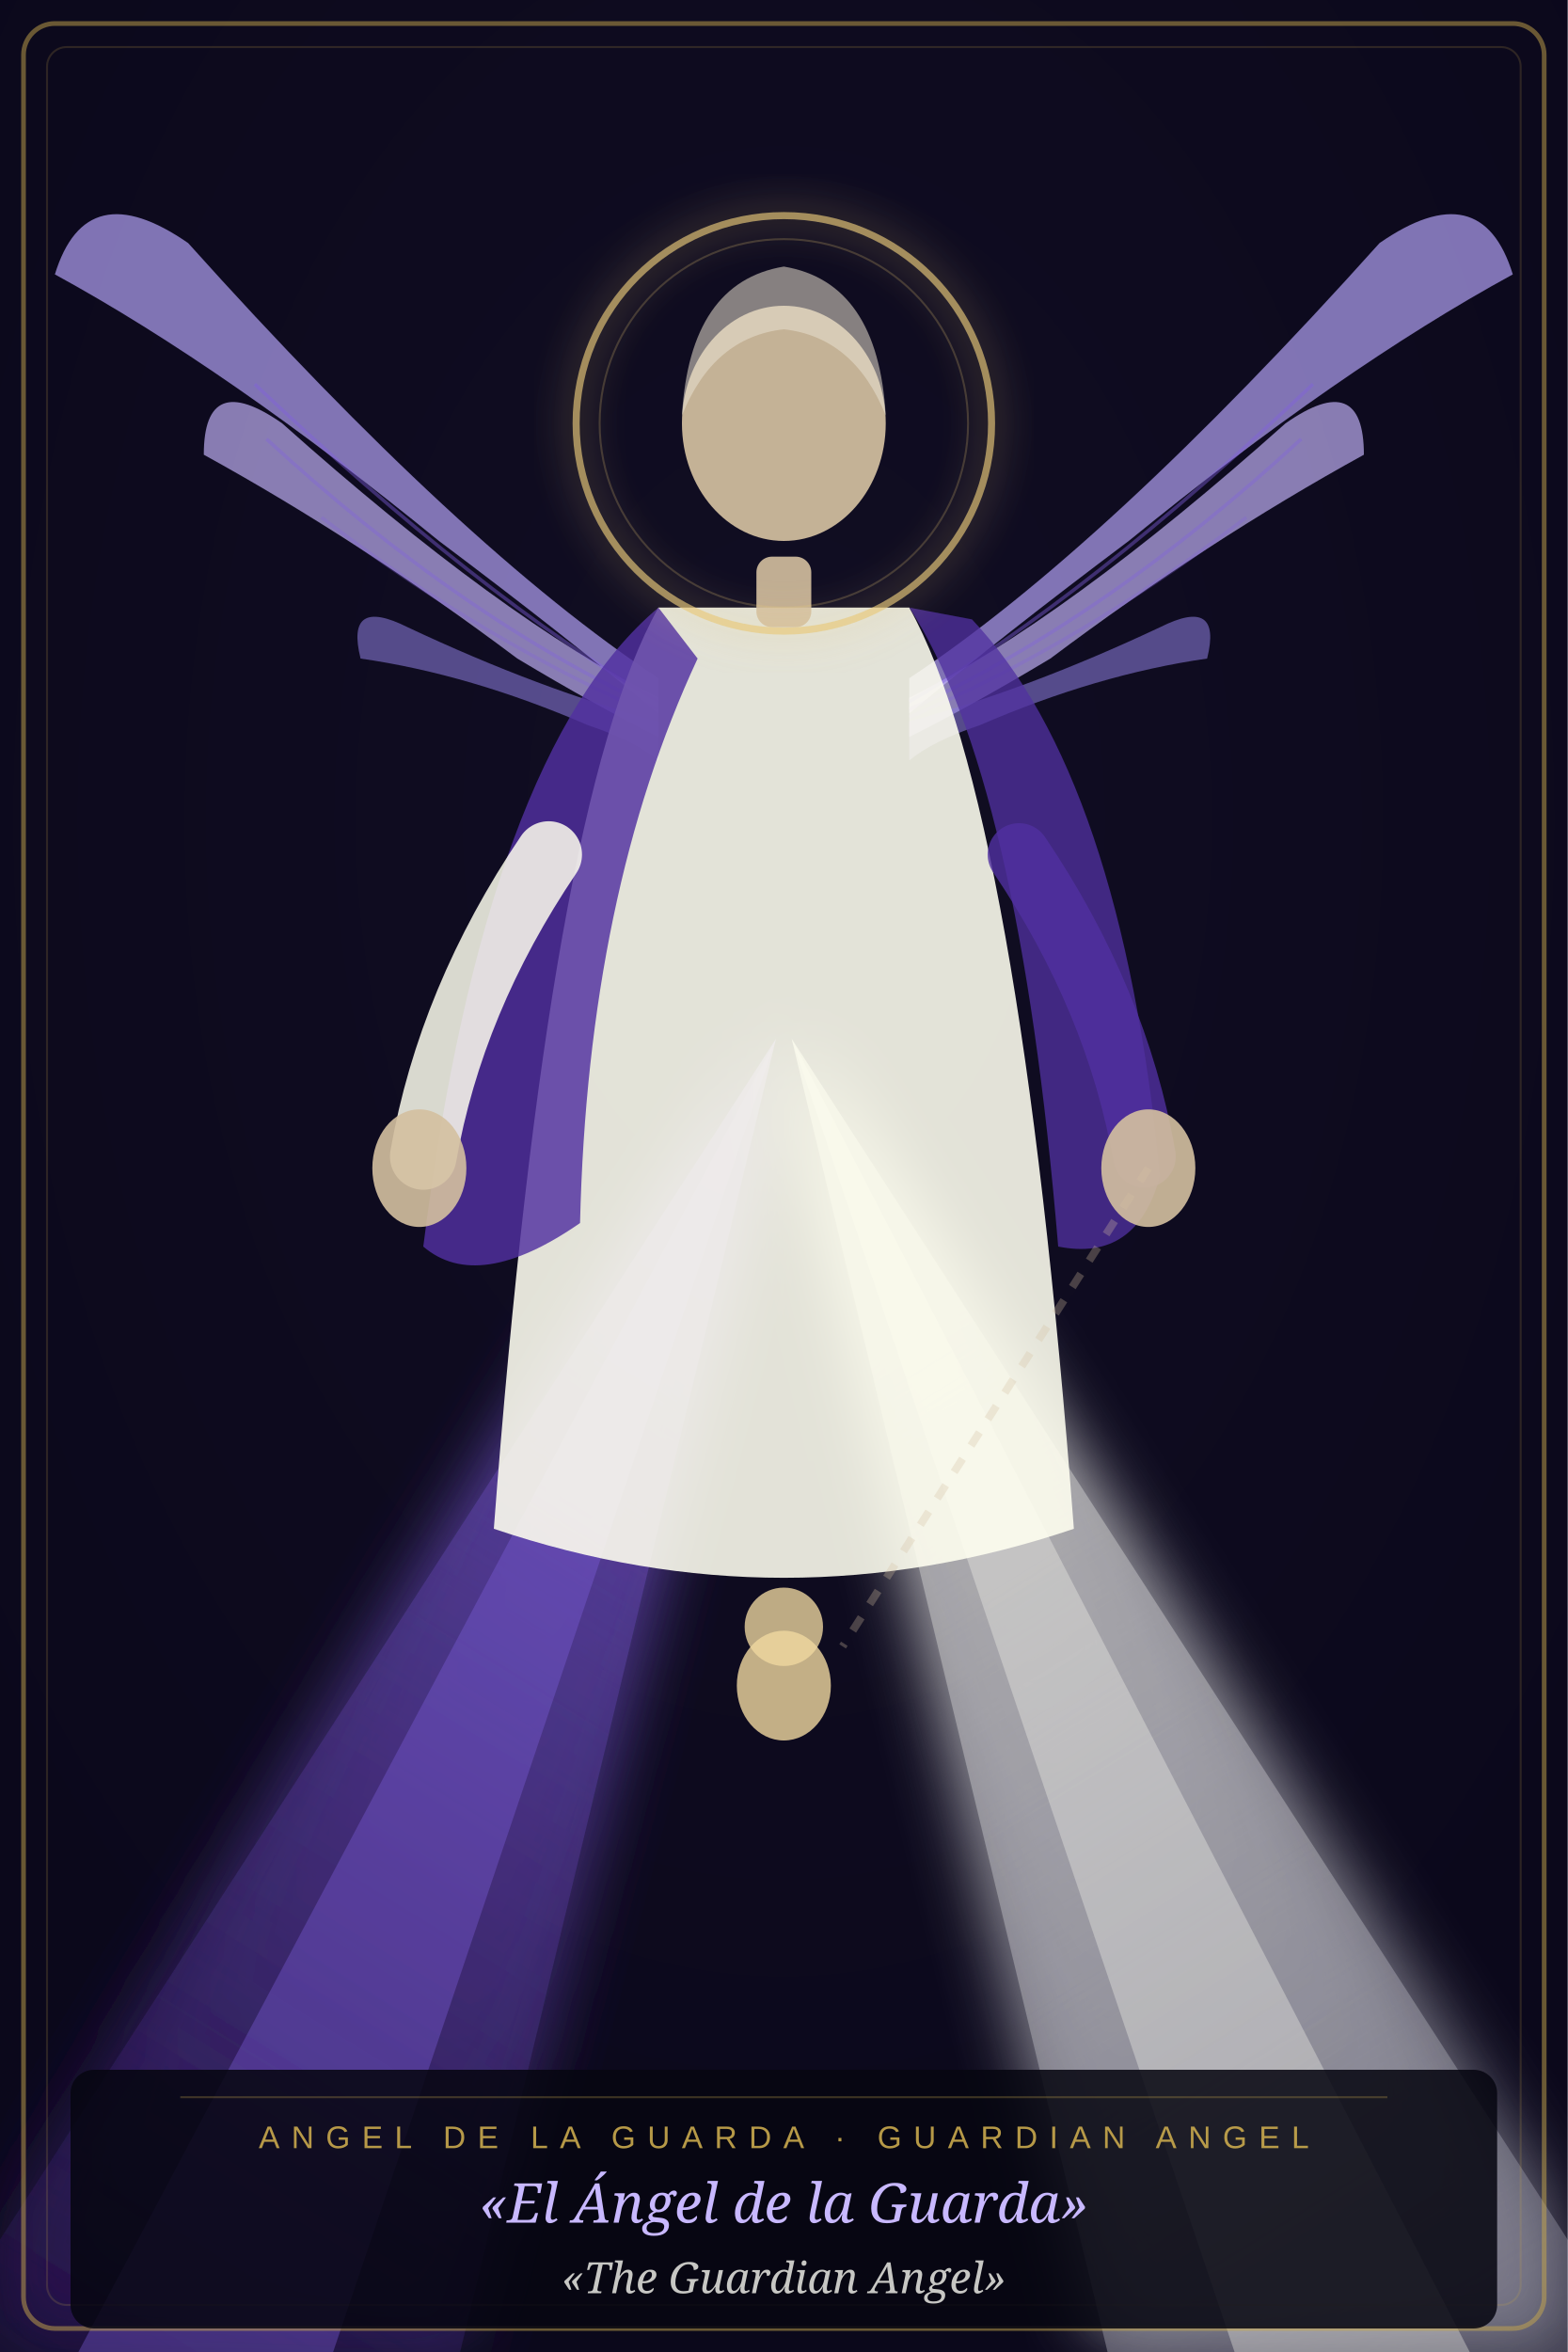
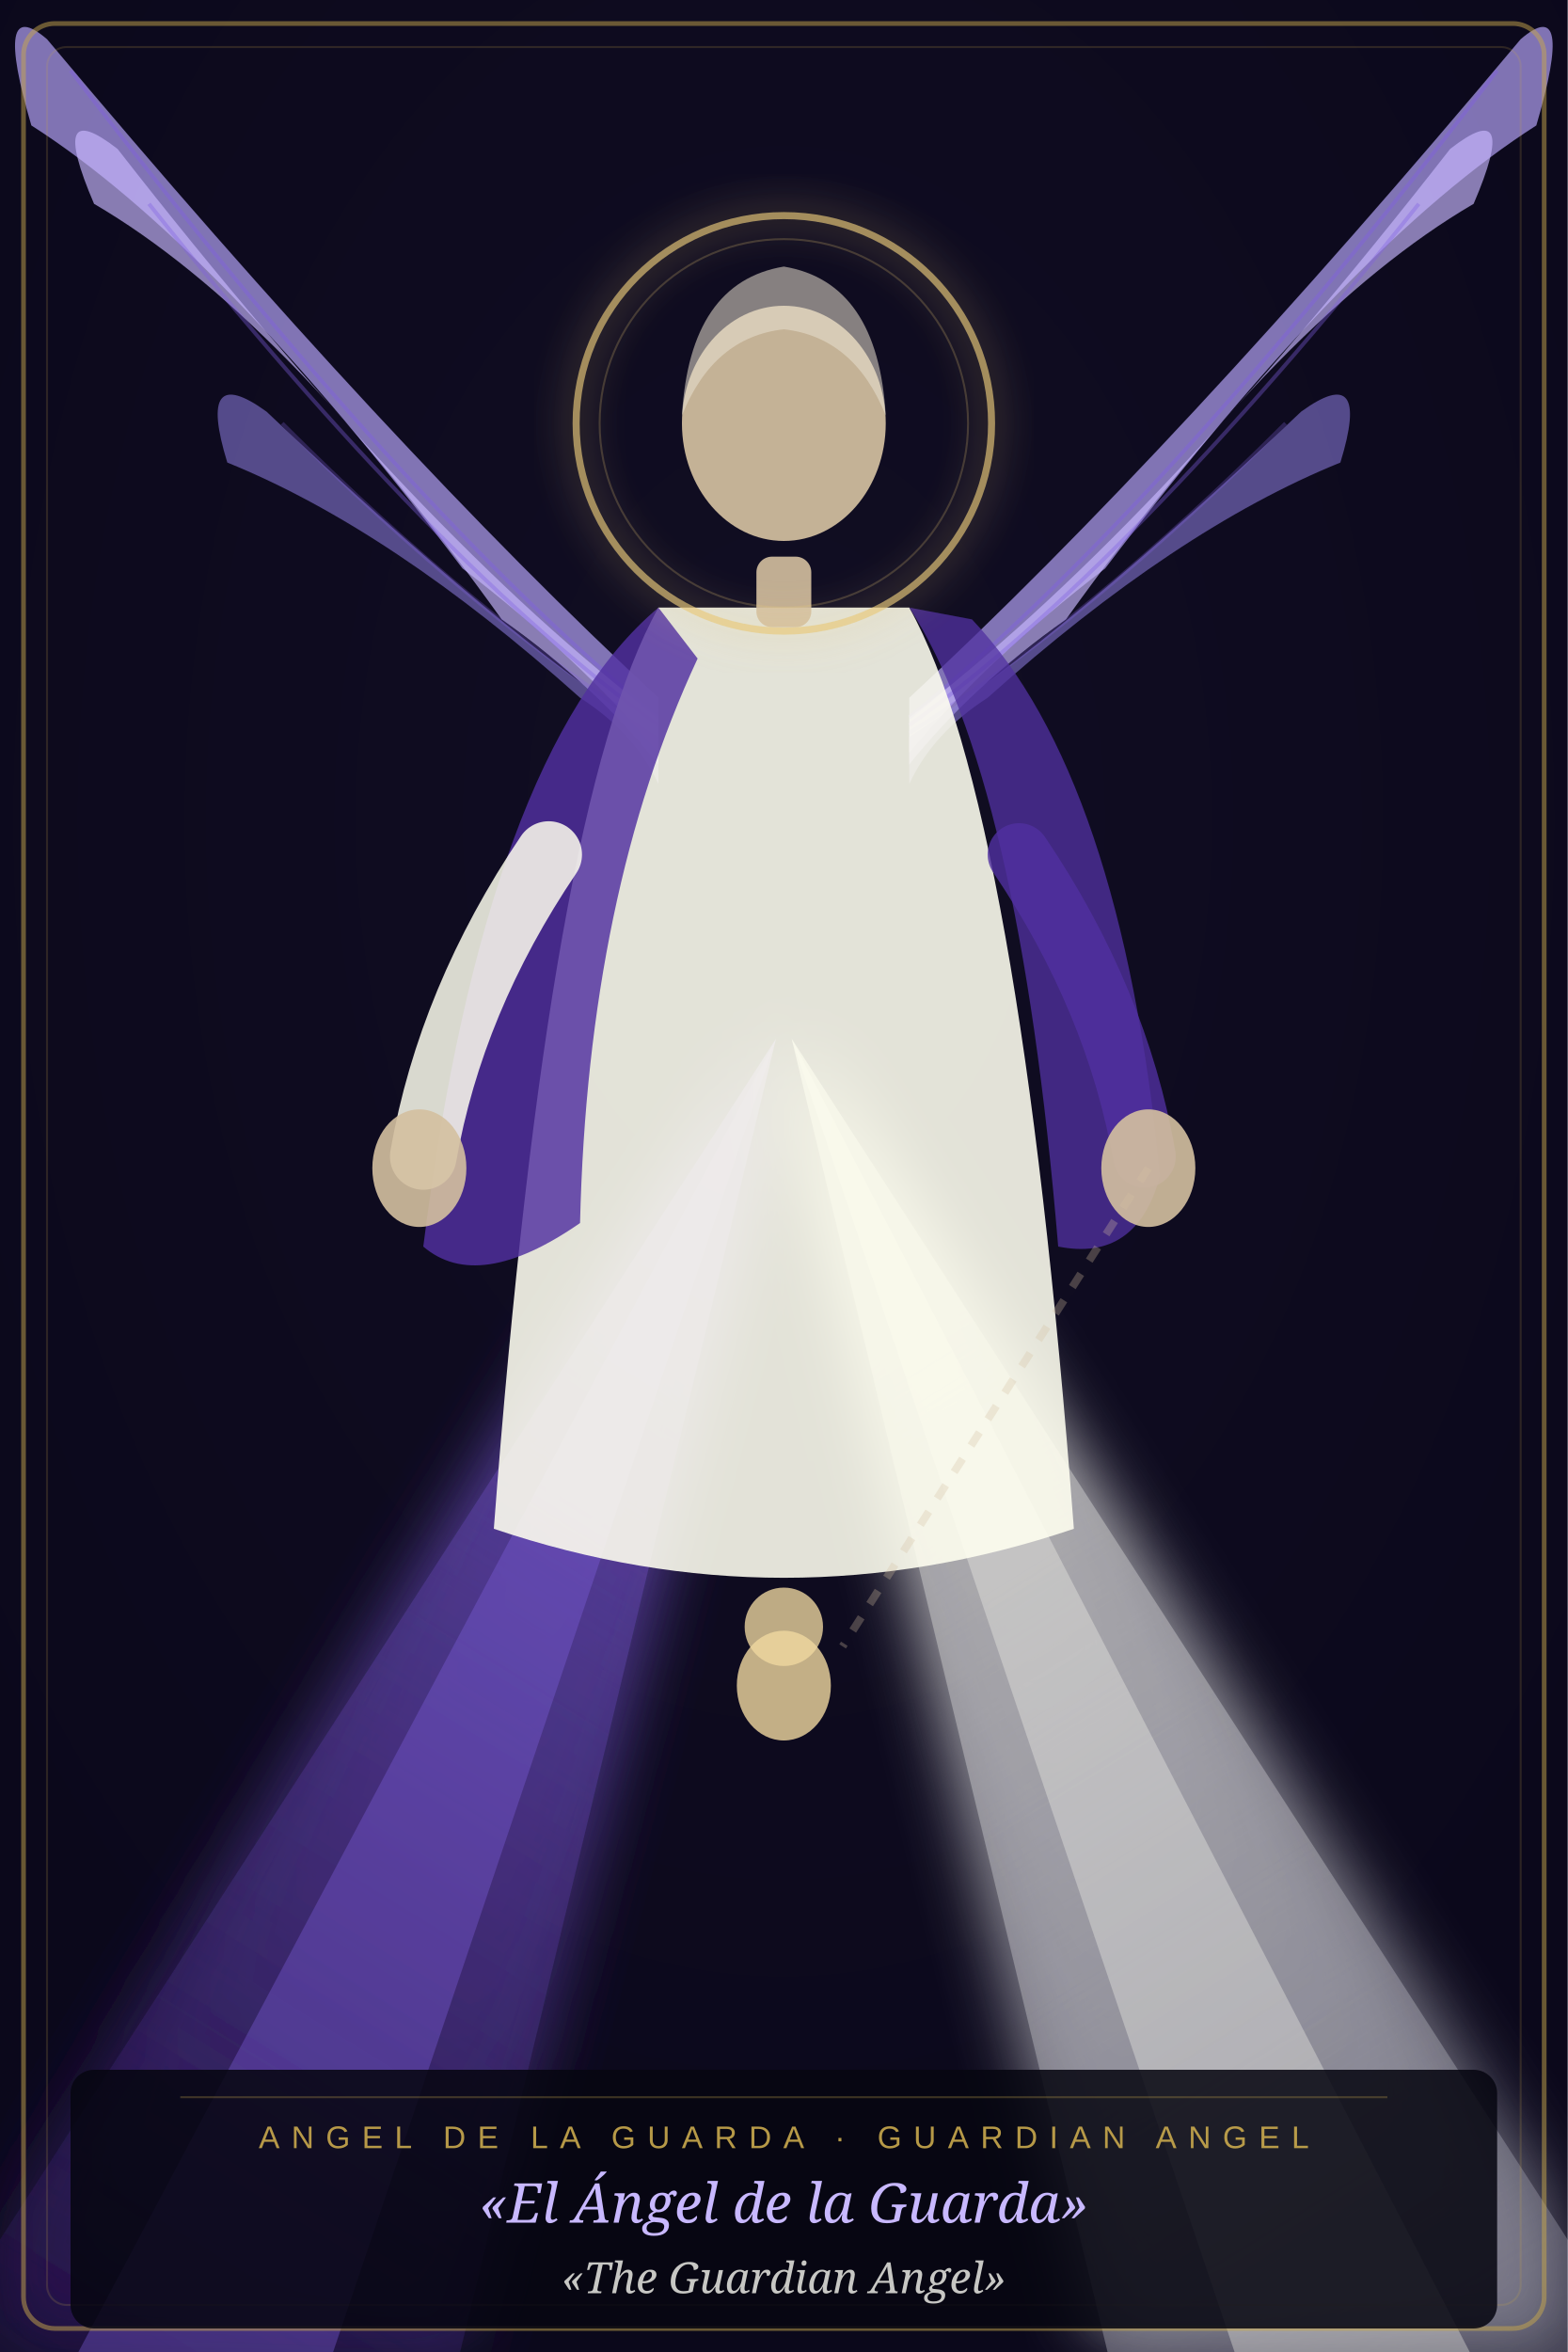
<svg xmlns="http://www.w3.org/2000/svg" viewBox="0 0 400 600">
  <defs>
    <radialGradient id="ag-bg" cx="50%" cy="35%" r="65%">
      <stop offset="0%" stop-color="#0c0c18" />
      <stop offset="100%" stop-color="#060610" />
    </radialGradient>
    <linearGradient id="ag-r1" x1="50%" y1="0%" x2="10%" y2="100%">
      <stop offset="0%" stop-color="#8060e0" stop-opacity="1" />
      <stop offset="100%" stop-color="#301860" stop-opacity="0.4" />
    </linearGradient>
    <linearGradient id="ag-r2" x1="50%" y1="0%" x2="90%" y2="100%">
      <stop offset="0%" stop-color="#f8f8f0" stop-opacity="1" />
      <stop offset="100%" stop-color="#c0c0d0" stop-opacity="0.4" />
    </linearGradient>
    <filter id="ag-gl">
      <feGaussianBlur stdDeviation="9" result="b" />
      <feMerge>
        <feMergeNode in="b" />
        <feMergeNode in="b" />
        <feMergeNode in="SourceGraphic" />
      </feMerge>
    </filter>
    <filter id="ag-g2">
      <feGaussianBlur stdDeviation="5" result="b" />
      <feMerge>
        <feMergeNode in="b" />
        <feMergeNode in="SourceGraphic" />
      </feMerge>
    </filter>
  </defs>
  <rect width="400" height="600" fill="url(#ag-bg)" />
  <rect width="400" height="600" fill="#402080" opacity="0.10" />
  <polygon points="198,265 -25,610 115,610" fill="url(#ag-r1)" filter="url(#ag-gl)" opacity="0.70" />
  <polygon points="198,265 20,600  85,600" fill="#8060e0" opacity="0.36" />
  <polygon points="202,265 425,610 285,610" fill="url(#ag-r2)" filter="url(#ag-gl)" opacity="0.70" />
  <polygon points="202,265 375,600 315,600" fill="#f8f8f0" opacity="0.34" />
-   <path d="M168,173 Q118,140 48,62 Q22,44 14,70 Q58,94 112,138 Q144,162 168,182 Z" fill="#a898e8" opacity="0.74" />
-   <path d="M168,178 Q128,158 72,108 Q52,94 52,116 Q92,138 132,168 Q152,180 168,188 Z" fill="#c8b8ff" opacity="0.66" />
-   <path d="M168,184 Q138,176 104,160 Q88,152 92,168 Q120,172 150,185 Q162,189 168,194 Z" fill="#8878d8" opacity="0.58" />
-   <path d="M168,179 Q122,152 65,98" stroke="#8060e0" stroke-width="0.9" fill="none" opacity="0.42" />
-   <path d="M168,181 Q118,158 68,112" stroke="#8060e0" stroke-width="0.9" fill="none" opacity="0.36" />
-   <path d="M168,183 Q124,164 82,132" stroke="#8060e0" stroke-width="0.9" fill="none" opacity="0.28" />
-   <path d="M232,173 Q282,140 352,62 Q378,44 386,70 Q342,94 288,138 Q256,162 232,182 Z" fill="#a898e8" opacity="0.74" />
-   <path d="M232,178 Q272,158 328,108 Q348,94 348,116 Q308,138 268,168 Q248,180 232,188 Z" fill="#c8b8ff" opacity="0.66" />
-   <path d="M232,184 Q262,176 296,160 Q312,152 308,168 Q280,172 250,185 Q238,189 232,194 Z" fill="#8878d8" opacity="0.58" />
-   <path d="M232,179 Q278,152 335,98" stroke="#8060e0" stroke-width="0.9" fill="none" opacity="0.42" />
-   <path d="M232,181 Q282,158 332,112" stroke="#8060e0" stroke-width="0.9" fill="none" opacity="0.36" />
-   <path d="M232,183 Q276,164 318,132" stroke="#8060e0" stroke-width="0.9" fill="none" opacity="0.28" />
+   <path d="M168,178 Q100,115 12,10 Q-2,-2 8,32 Q55,62 118,145 Q148,168 168,192 Z" fill="#a898e8" opacity="0.74" />
+   <path d="M168,183 Q108,138 30,38 Q12,24 24,52 Q72,80 128,158 Q152,175 168,195 Z" fill="#c8b8ff" opacity="0.66" />
+   <path d="M168,188 Q128,162 68,105 Q50,92 58,118 Q100,135 148,178 Q162,187 168,200 Z" fill="#8878d8" opacity="0.58" />
+   <path d="M168,183 Q105,132 18,18" stroke="#8060e0" stroke-width="1.0" fill="none" opacity="0.44" />
+   <path d="M168,185 Q112,145 38,52" stroke="#8060e0" stroke-width="1.0" fill="none" opacity="0.37" />
+   <path d="M168,187 Q122,158 72,108" stroke="#8060e0" stroke-width="1.0" fill="none" opacity="0.28" />
+   <path d="M232,178 Q300,115 388,10 Q402,-2 392,32 Q345,62 282,145 Q252,168 232,192 Z" fill="#a898e8" opacity="0.74" />
+   <path d="M232,183 Q292,138 370,38 Q388,24 376,52 Q328,80 272,158 Q248,175 232,195 Z" fill="#c8b8ff" opacity="0.66" />
+   <path d="M232,188 Q272,162 332,105 Q350,92 342,118 Q300,135 252,178 Q238,187 232,200 Z" fill="#8878d8" opacity="0.58" />
+   <path d="M232,183 Q295,132 382,18" stroke="#8060e0" stroke-width="1.0" fill="none" opacity="0.44" />
+   <path d="M232,185 Q288,145 362,52" stroke="#8060e0" stroke-width="1.0" fill="none" opacity="0.37" />
+   <path d="M232,187 Q278,158 328,108" stroke="#8060e0" stroke-width="1.0" fill="none" opacity="0.28" />
  <path d="M168,155 Q140,205 126,390 Q200,415 274,390 Q260,205 232,155 Z" fill="#fffff0" opacity="0.88" />
  <path d="M168,155 Q124,192 108,318 Q122,330 148,312 Q150,228 178,168 Z" fill="#5030a0" opacity="0.82" />
  <path d="M232,155 Q260,198 270,318 Q290,322 296,300 Q286,198 248,158 Z" fill="#5030a0" opacity="0.76" />
  <ellipse cx="200" cy="430" rx="12" ry="14" fill="#f0d8a0" opacity="0.80" />
  <circle cx="200" cy="415" r="10" fill="#f0d8a0" opacity="0.78" />
  <path d="M140,218 Q115,255 108,295" stroke="#fffff0" stroke-width="17" fill="none" stroke-linecap="round" opacity="0.84" />
  <path d="M260,218 Q285,255 292,295" stroke="#5030a0" stroke-width="16" fill="none" stroke-linecap="round" opacity="0.80" />
  <ellipse cx="107" cy="298" rx="12" ry="15" fill="#d4c0a0" opacity="0.9" />
  <ellipse cx="293" cy="298" rx="12" ry="15" fill="#d4c0a0" opacity="0.9" />
  <line x1="293" y1="298" x2="215" y2="420" stroke="#d4c0a0" stroke-width="2" stroke-opacity="0.3" stroke-dasharray="4,4" />
  <rect x="193" y="142" width="14" height="18" rx="4" fill="#d4c0a0" opacity="0.9" />
  <ellipse cx="200" cy="108" rx="26" ry="30" fill="#d4c0a0" opacity="0.92" />
  <path d="M174,106 Q176,72 200,68 Q224,72 226,106 Q218,86 200,84 Q182,86 174,106 Z" fill="#e8e0d0" opacity="0.55" />
  <circle cx="200" cy="108" r="53" fill="none" stroke="#e8c97a" stroke-width="1.8" stroke-opacity="0.65" filter="url(#ag-g2)" />
  <circle cx="200" cy="108" r="47" fill="none" stroke="#e8c97a" stroke-width="0.5" stroke-opacity="0.22" />
  <rect x="6" y="6" width="388" height="588" rx="8" fill="none" stroke="#c9a84c" stroke-width="1.2" stroke-opacity="0.5" />
  <rect x="12" y="12" width="376" height="576" rx="5" fill="none" stroke="#c9a84c" stroke-width="0.5" stroke-opacity="0.18" />
  <rect x="18" y="528" width="364" height="66" rx="6" fill="#060610" opacity="0.86" />
  <line x1="46" y1="535" x2="354" y2="535" stroke="#c9a84c" stroke-width="0.5" stroke-opacity="0.28" />
  <text x="200" y="548" text-anchor="middle" font-family="Arial,sans-serif" font-size="8" fill="#c9a84c" letter-spacing="3" opacity="0.9">ANGEL DE LA GUARDA  ·  GUARDIAN ANGEL</text>
  <text x="200" y="567" text-anchor="middle" font-family="Georgia,serif" font-size="14" fill="#c8b8ff" font-style="italic">«El Ángel de la Guarda»</text>
  <text x="200" y="585" text-anchor="middle" font-family="Georgia,serif" font-size="11" fill="#f8f8f0" font-style="italic" opacity="0.8">«The Guardian Angel»</text>
</svg>
